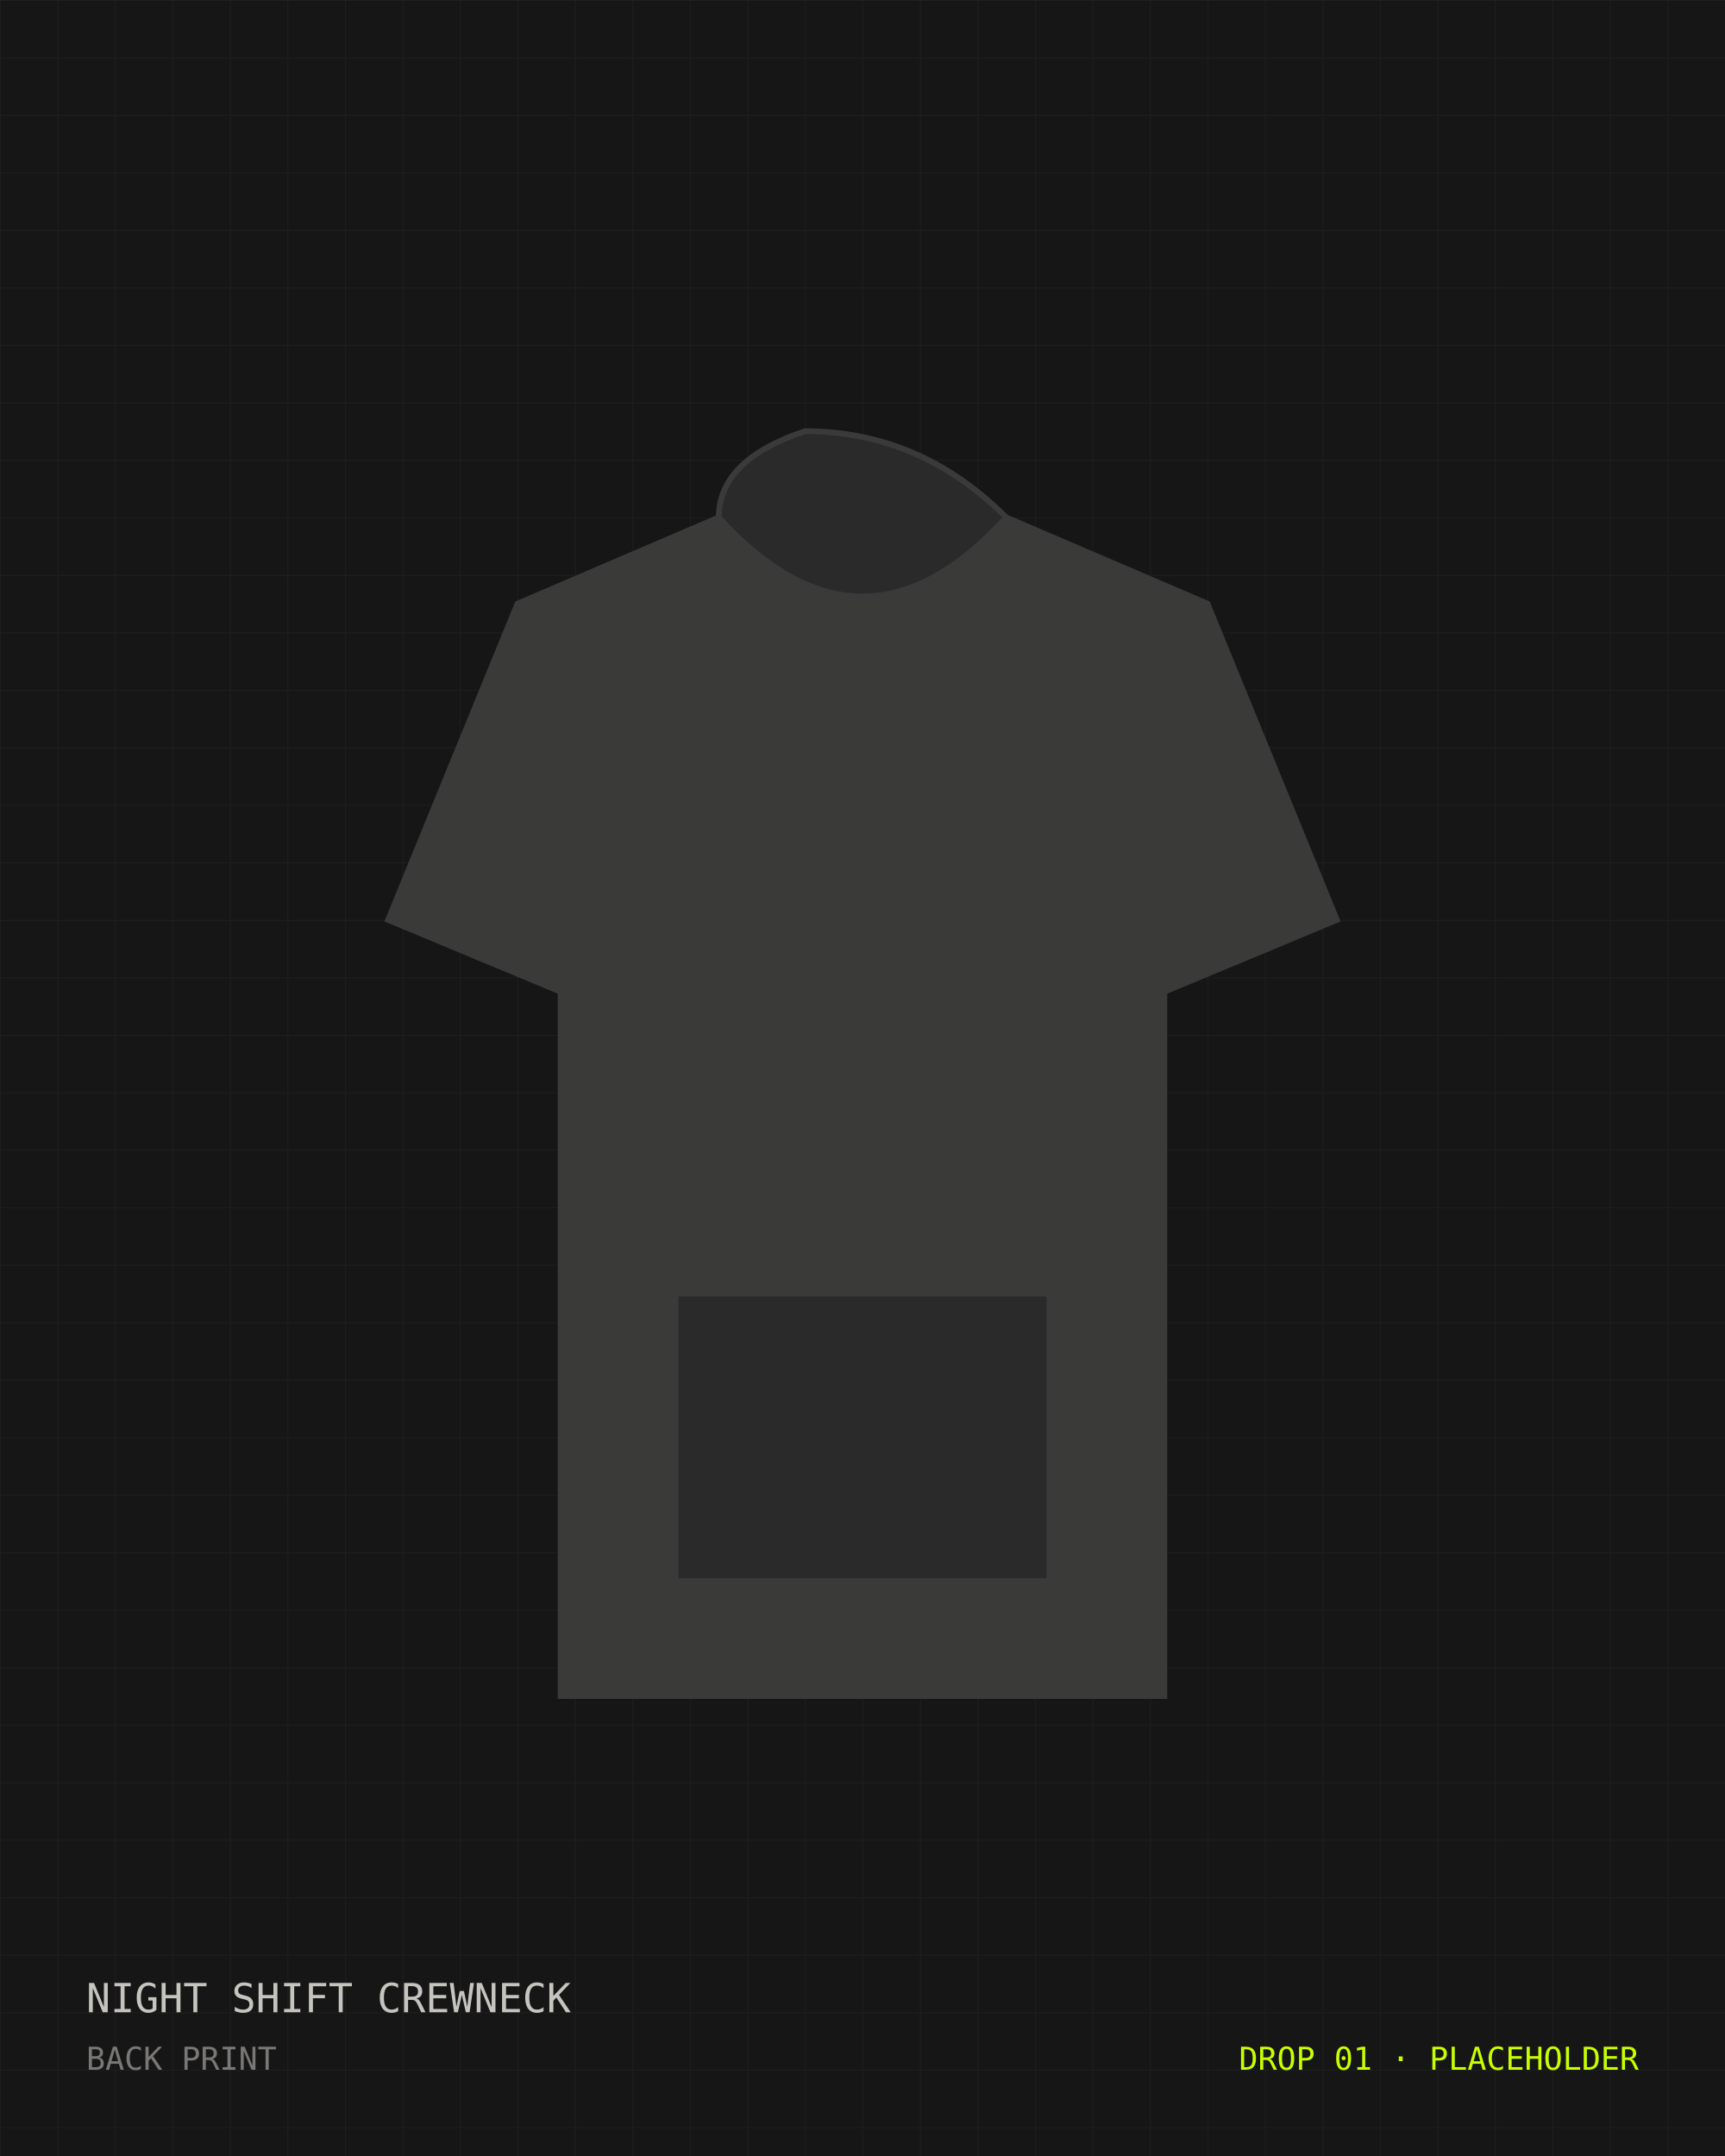
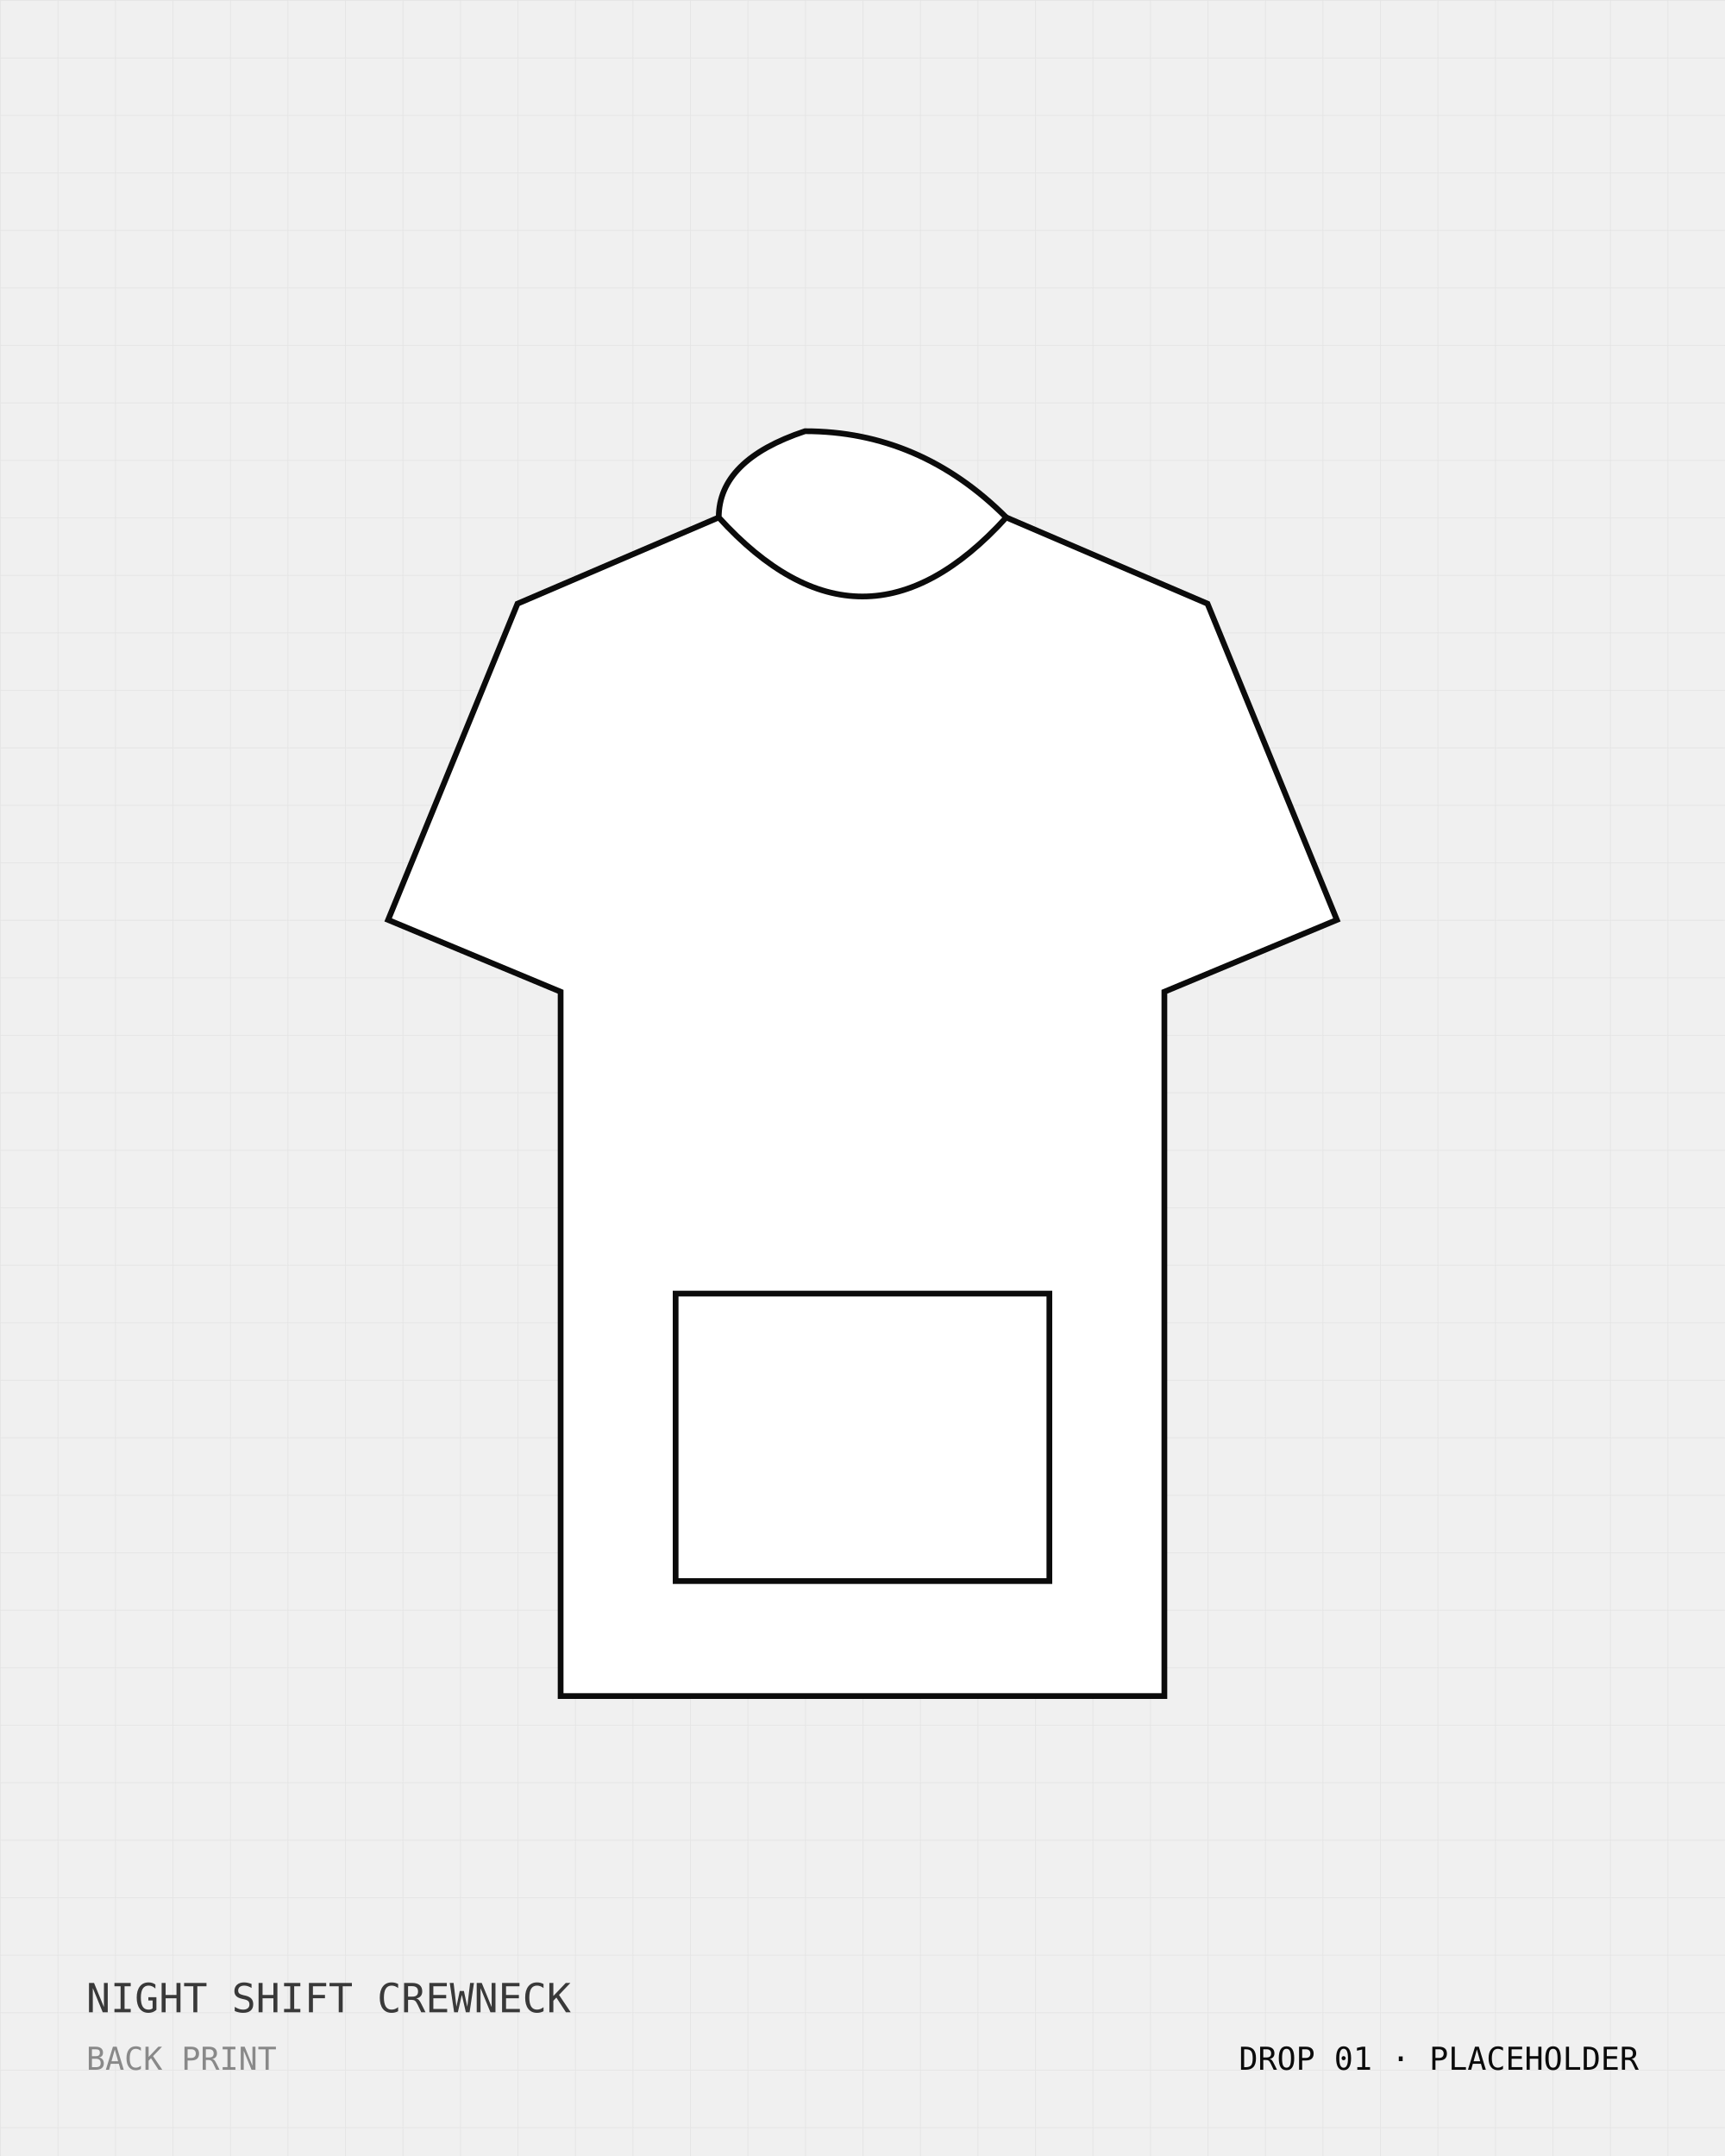
<svg xmlns="http://www.w3.org/2000/svg" width="1200" height="1500" viewBox="0 0 1200 1500">
  <defs>
    <pattern id="g" width="40" height="40" patternUnits="userSpaceOnUse">
-       <path d="M40 0H0V40" fill="none" stroke="#1f1f1f" stroke-width="1" />
+       <path d="M40 0H0V40" fill="none" stroke="#e4e4e4" stroke-width="1" />
    </pattern>
  </defs>
-   <rect width="100%" height="100%" fill="#161616" />
+   <rect width="100%" height="100%" fill="#f0f0f0" />
  <rect width="100%" height="100%" fill="url(#g)" />
-   <path d="M360 420 L500 360 Q600 300 700 360 L840 420 L930 640 L810 690 L810 1180 L390 1180 L390 690 L270 640 Z" fill="#3a3a38" stroke="#3a3a3a" stroke-width="4" />
-   <path d="M500 360 Q600 470 700 360 Q640 300 560 300 Q500 320 500 360Z" fill="#2a2a2a" stroke="#3a3a3a" stroke-width="4" />
-   <rect x="470" y="900" width="260" height="200" fill="#2a2a2a" stroke="#3a3a3a" stroke-width="4" />
-   <text x="60" y="1400" font-family="ui-monospace, Menlo, monospace" font-size="28" fill="#f2f0ea" opacity="0.8">NIGHT SHIFT CREWNECK</text>
-   <text x="60" y="1440" font-family="ui-monospace, Menlo, monospace" font-size="22" fill="#f2f0ea" opacity="0.45">BACK PRINT</text>
-   <text x="1140" y="1440" text-anchor="end" font-family="ui-monospace, Menlo, monospace" font-size="22" fill="#c8ff00">DROP 01 · PLACEHOLDER</text>
+   <path d="M360 420 L500 360 Q600 300 700 360 L840 420 L930 640 L810 690 L810 1180 L390 1180 L390 690 L270 640 Z" fill="#ffffff" stroke="#0b0b0b" stroke-width="4" />
+   <path d="M500 360 Q600 470 700 360 Q640 300 560 300 Q500 320 500 360Z" fill="#ffffff" stroke="#0b0b0b" stroke-width="4" />
+   <rect x="470" y="900" width="260" height="200" fill="#ffffff" stroke="#0b0b0b" stroke-width="4" />
+   <text x="60" y="1400" font-family="ui-monospace, Menlo, monospace" font-size="28" fill="#0b0b0b" opacity="0.8">NIGHT SHIFT CREWNECK</text>
+   <text x="60" y="1440" font-family="ui-monospace, Menlo, monospace" font-size="22" fill="#0b0b0b" opacity="0.45">BACK PRINT</text>
+   <text x="1140" y="1440" text-anchor="end" font-family="ui-monospace, Menlo, monospace" font-size="22" fill="#0b0b0b">DROP 01 · PLACEHOLDER</text>
</svg>
